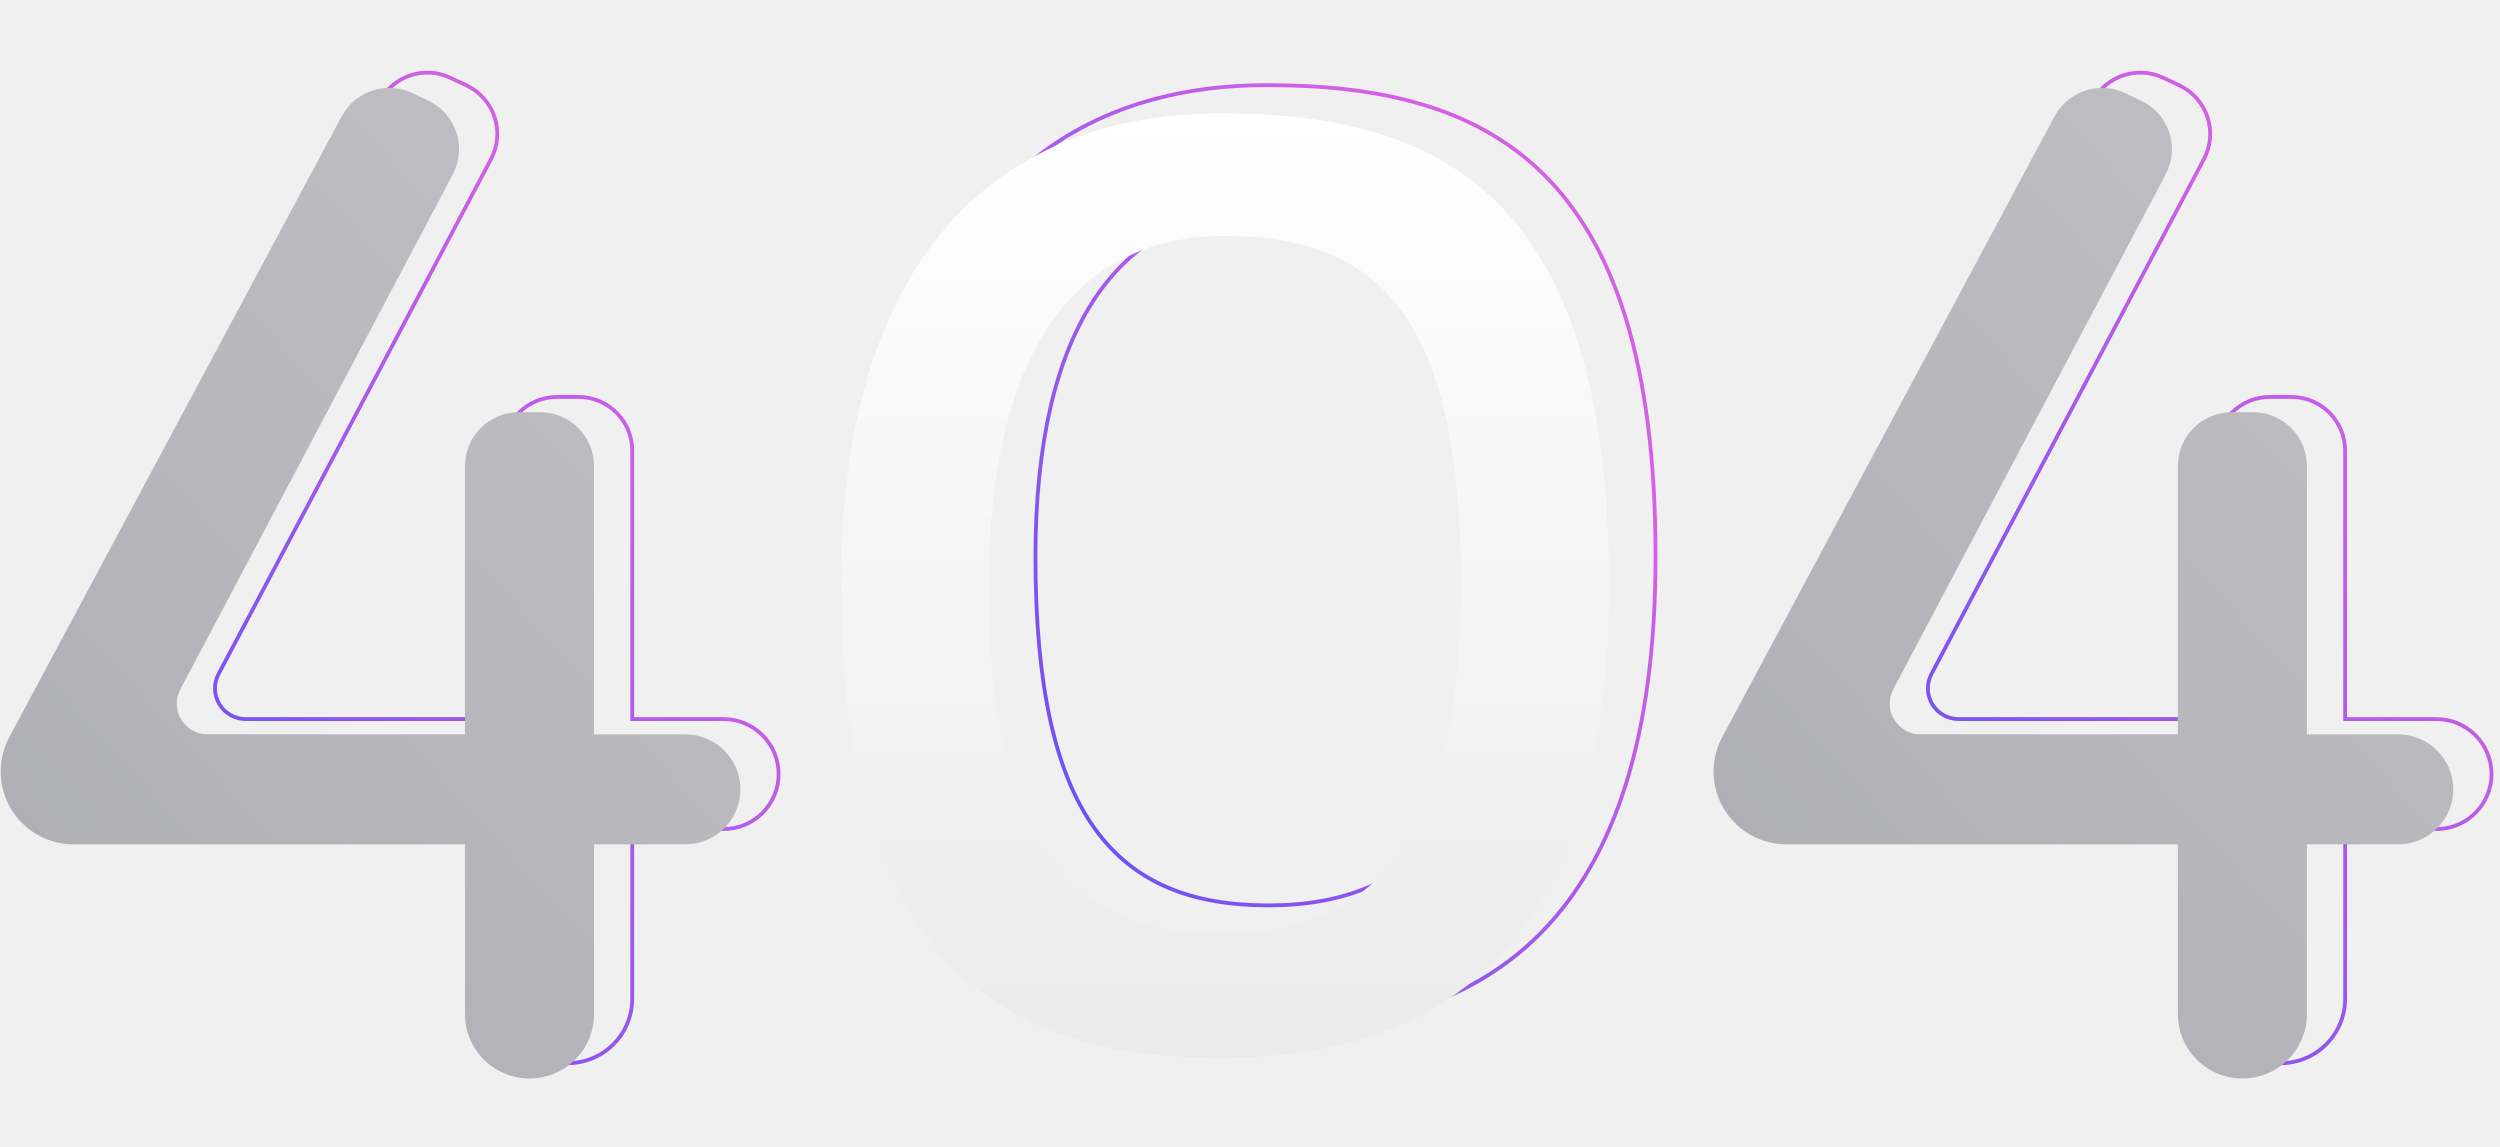
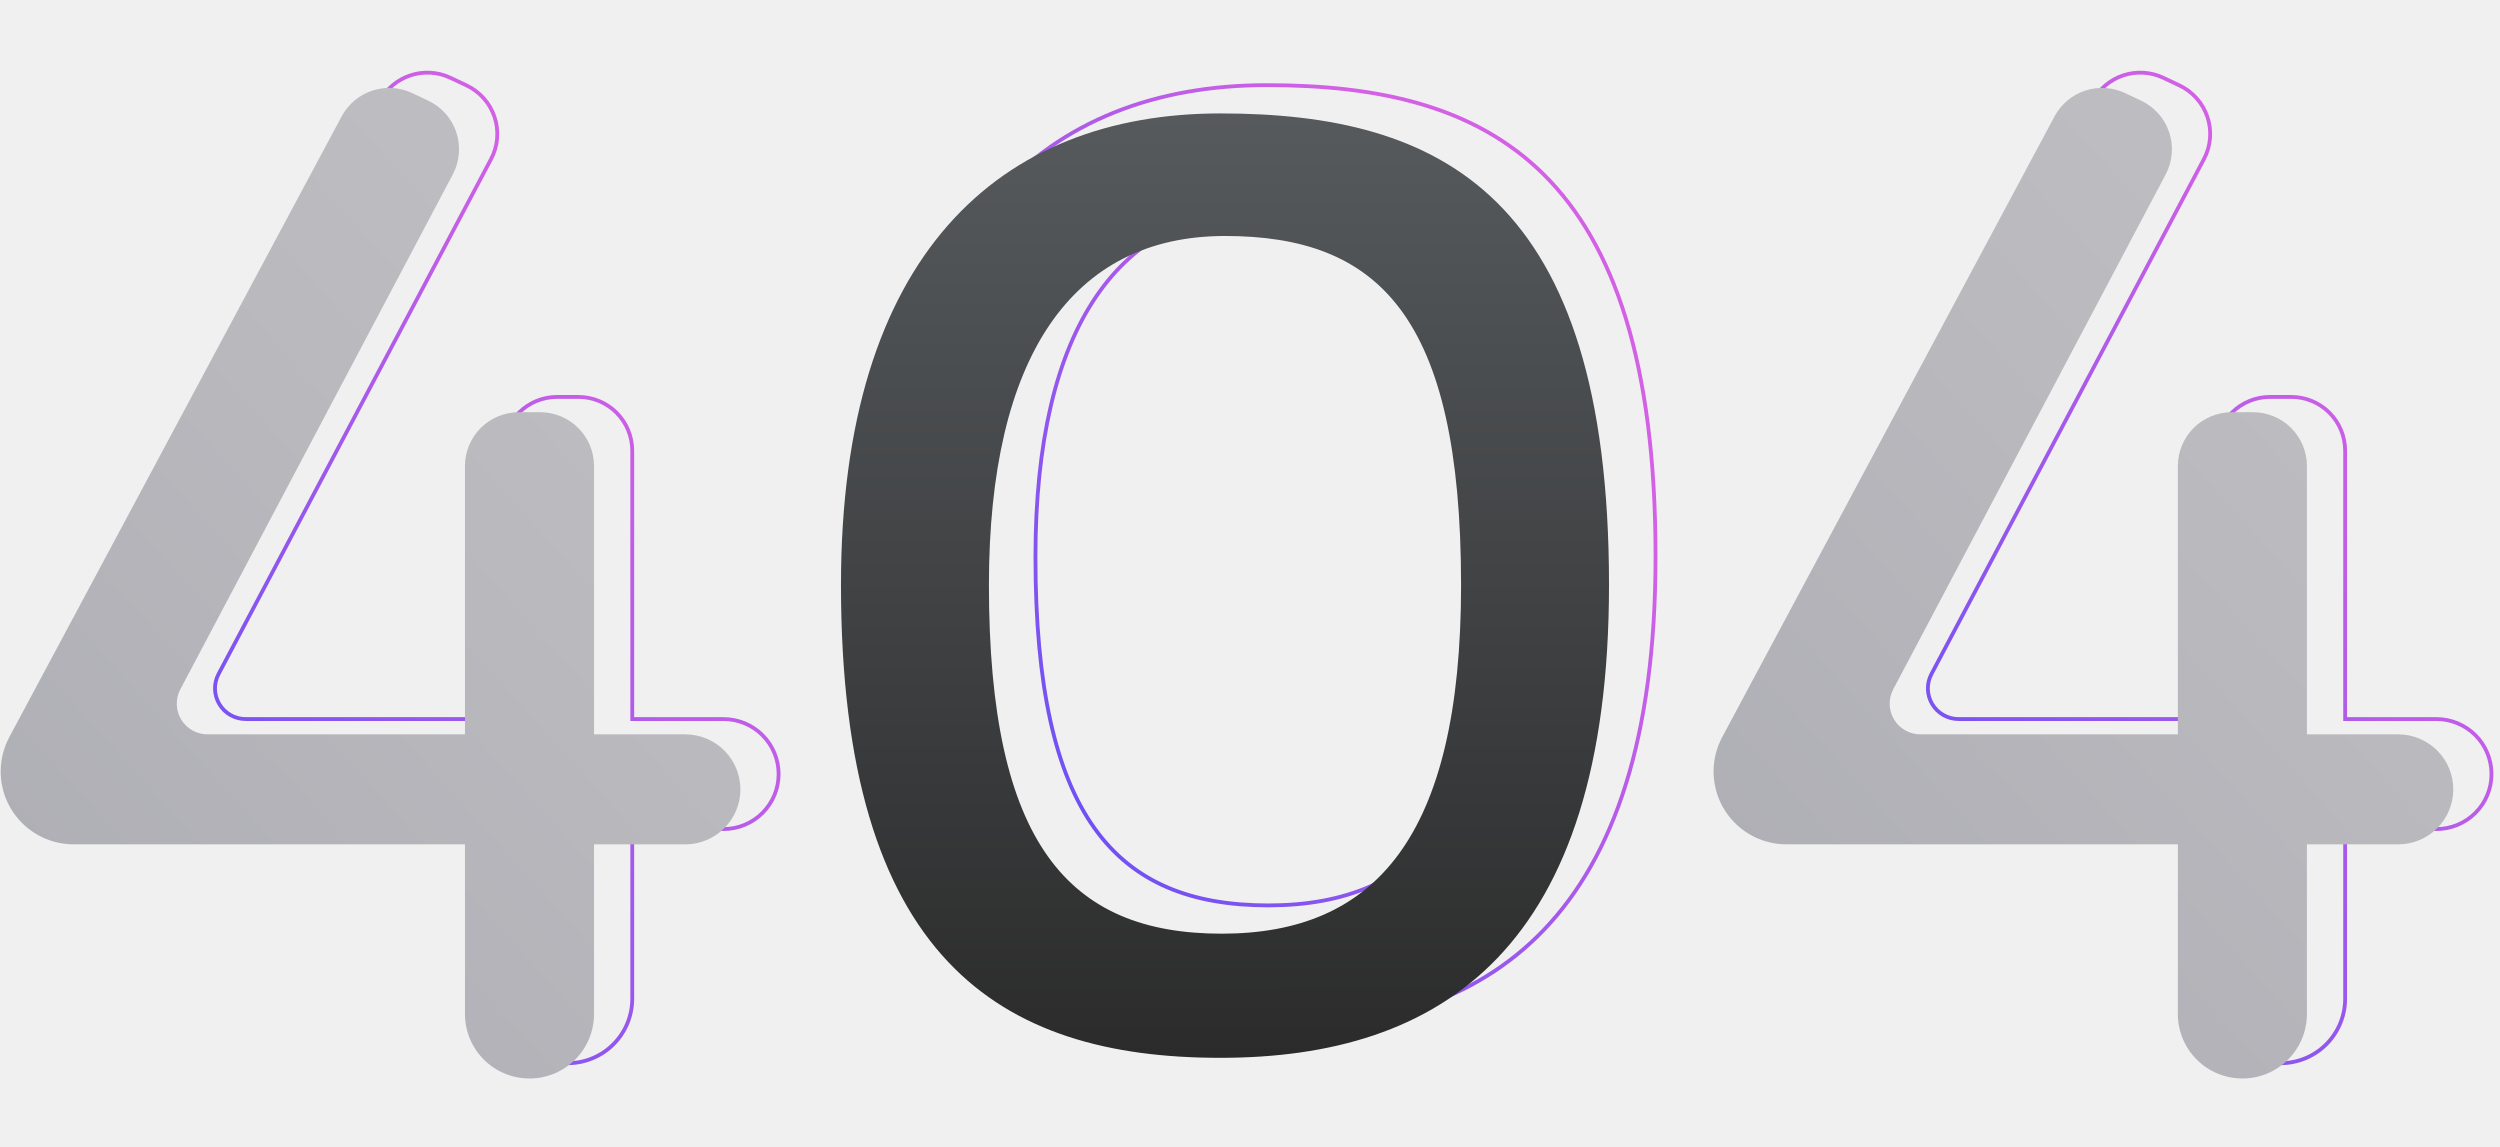
<svg xmlns="http://www.w3.org/2000/svg" width="654" height="300" viewBox="0 0 654 300" fill="none">
-   <g clip-path="url(#clip0_2633_37119)">
-     <path d="M189.276 188.107H165.397V117.898C165.397 114.169 163.913 110.592 161.273 107.955C158.632 105.318 155.05 103.837 151.315 103.837H145.719C143.87 103.837 142.039 104.201 140.33 104.907C138.622 105.614 137.069 106.65 135.761 107.955C134.454 109.261 133.416 110.811 132.709 112.517C132.001 114.223 131.637 116.051 131.637 117.898V188.107H64.281C62.896 188.107 61.534 187.75 60.327 187.069C59.121 186.389 58.111 185.408 57.396 184.223C56.68 183.039 56.284 181.689 56.245 180.306C56.206 178.923 56.526 177.554 57.173 176.33L128.461 41.613C129.35 39.934 129.889 38.092 130.045 36.199C130.201 34.305 129.971 32.4 129.37 30.598C128.768 28.796 127.807 27.134 126.544 25.713C125.282 24.293 123.744 23.142 122.023 22.331L117.815 20.346C114.547 18.806 110.811 18.578 107.38 19.711C103.949 20.844 101.086 23.25 99.382 26.432L12.437 188.828C10.956 191.593 10.182 194.681 10.182 197.816C10.182 202.873 12.194 207.723 15.775 211.298C19.356 214.874 24.213 216.882 29.277 216.882H131.637V261.279C131.637 265.748 133.415 270.035 136.581 273.196C139.746 276.357 144.04 278.133 148.517 278.133V278.133C152.994 278.133 157.287 276.357 160.453 273.196C163.619 270.035 165.397 265.748 165.397 261.279V216.882H189.276C191.169 216.882 193.043 216.51 194.791 215.787C196.539 215.064 198.128 214.004 199.466 212.668C200.804 211.332 201.865 209.746 202.589 208.001C203.314 206.255 203.686 204.384 203.686 202.495V202.495C203.686 198.679 202.168 195.02 199.466 192.321C196.763 189.623 193.098 188.107 189.276 188.107V188.107Z" stroke-miterlimit="10" stroke="url(#paint0_linear_2633_37119)" />
-     <path d="M179.276 192.107H155.397V121.898C155.397 118.169 153.913 114.592 151.272 111.955C148.631 109.318 145.05 107.837 141.315 107.837H135.719C133.87 107.837 132.039 108.201 130.33 108.907C128.622 109.614 127.069 110.65 125.761 111.955C124.454 113.261 123.416 114.811 122.709 116.517C122.001 118.223 121.637 120.051 121.637 121.898V192.107H54.281C52.896 192.107 51.533 191.75 50.327 191.069C49.121 190.389 48.111 189.408 47.396 188.223C46.68 187.039 46.284 185.689 46.245 184.306C46.206 182.923 46.526 181.554 47.173 180.33L118.461 45.613C119.35 43.934 119.889 42.092 120.045 40.199C120.201 38.306 119.971 36.4 119.37 34.598C118.768 32.796 117.807 31.134 116.544 29.713C115.281 28.293 113.744 27.142 112.023 26.331L107.815 24.346C104.547 22.806 100.811 22.578 97.38 23.711C93.949 24.844 91.086 27.25 89.382 30.432L2.437 192.828C0.956 195.593 0.182 198.681 0.182 201.816V201.816C0.182 206.873 2.194 211.723 5.775 215.298C9.356 218.874 14.213 220.882 19.277 220.882H121.637V265.278C121.637 269.748 123.415 274.035 126.581 277.196C129.746 280.357 134.04 282.133 138.517 282.133V282.133C142.994 282.133 147.287 280.357 150.453 277.196C153.619 274.035 155.397 269.748 155.397 265.278V220.882H179.276C183.098 220.882 186.763 219.367 189.466 216.668C192.168 213.97 193.686 210.311 193.686 206.495V206.495C193.686 202.679 192.168 199.019 189.466 196.321C186.763 193.623 183.098 192.107 179.276 192.107Z" fill="url(#paint1_linear_2633_37119)" />
-     <path d="M331.398 22.273C273.643 22.273 232.175 59.27 232.175 145.595C232.175 243.431 273.643 269.329 331.398 269.329C389.153 269.329 433.091 240.965 433.091 145.595C433.091 43.649 389.153 22.273 331.398 22.273ZM331.778 236.854C291.775 236.854 270.876 213.422 270.876 145.659C270.876 85.867 292.631 54.337 332.633 54.337C372.636 54.337 394.39 75.048 394.39 145.659C394.39 211.714 371.78 236.854 331.778 236.854V236.854Z" stroke-miterlimit="10" stroke="url(#paint2_linear_2633_37119)" />
-     <path d="M319.223 29.671C261.468 29.671 220 66.668 220 152.994C220 250.83 261.468 276.727 319.223 276.727C376.978 276.727 420.916 248.363 420.916 152.994C420.916 51.047 376.978 29.671 319.223 29.671ZM319.602 244.252C279.6 244.252 258.701 220.82 258.701 153.057C258.701 93.266 280.455 61.735 320.458 61.735C360.46 61.735 382.215 82.447 382.215 153.057C382.215 219.112 359.605 244.252 319.602 244.252Z" fill="url(#paint3_linear_2633_37119)" />
-     <path d="M637.367 188.107H613.488V117.898C613.488 114.169 612.004 110.592 609.363 107.955C606.722 105.318 603.14 103.837 599.405 103.837H593.81C591.961 103.837 590.13 104.201 588.421 104.907C586.712 105.614 585.16 106.65 583.852 107.955C582.545 109.261 581.507 110.811 580.8 112.517C580.092 114.223 579.728 116.051 579.728 117.898V188.107H512.372C510.987 188.107 509.624 187.75 508.418 187.069C507.211 186.389 506.202 185.408 505.486 184.223C504.771 183.039 504.375 181.689 504.336 180.306C504.297 178.923 504.617 177.554 505.264 176.33L576.552 41.613C577.441 39.934 577.98 38.092 578.136 36.199C578.292 34.305 578.062 32.4 577.46 30.598C576.859 28.796 575.898 27.134 574.635 25.713C573.372 24.293 571.834 23.142 570.114 22.331L565.906 20.346C562.638 18.806 558.902 18.578 555.471 19.711C552.04 20.844 549.177 23.25 547.473 26.432L460.528 188.828C459.047 191.593 458.272 194.681 458.272 197.816C458.272 202.873 460.284 207.723 463.865 211.298C467.447 214.874 472.304 216.882 477.368 216.882H579.728V261.279C579.728 265.748 581.506 270.035 584.672 273.196C587.837 276.357 592.131 278.133 596.608 278.133V278.133C601.085 278.133 605.378 276.357 608.544 273.196C611.709 270.035 613.488 265.748 613.488 261.279V216.882H637.367C639.26 216.882 641.133 216.51 642.882 215.787C644.63 215.064 646.219 214.004 647.557 212.668C648.895 211.332 649.956 209.746 650.68 208.001C651.404 206.255 651.777 204.384 651.777 202.495V202.495C651.777 198.679 650.259 195.02 647.557 192.321C644.854 189.623 641.189 188.107 637.367 188.107V188.107Z" stroke-miterlimit="10" stroke="url(#paint4_linear_2633_37119)" />
-     <path d="M627.367 192.107H603.488V121.898C603.488 118.169 602.004 114.592 599.363 111.955C596.722 109.318 593.14 107.837 589.405 107.837H583.81C581.961 107.837 580.129 108.201 578.421 108.907C576.712 109.614 575.16 110.65 573.852 111.955C572.545 113.261 571.507 114.811 570.799 116.517C570.092 118.223 569.728 120.051 569.728 121.898V192.107H502.372C500.986 192.107 499.624 191.75 498.418 191.069C497.211 190.389 496.202 189.408 495.486 188.223C494.771 187.039 494.375 185.689 494.336 184.306C494.297 182.923 494.617 181.554 495.264 180.33L566.552 45.613C567.441 43.934 567.98 42.092 568.136 40.199C568.292 38.306 568.062 36.4 567.46 34.598C566.859 32.796 565.898 31.134 564.635 29.713C563.372 28.293 561.834 27.142 560.114 26.331L555.906 24.346C552.638 22.806 548.902 22.578 545.471 23.711C542.04 24.844 539.177 27.25 537.473 30.432L450.528 192.828C449.047 195.593 448.272 198.681 448.272 201.816V201.816C448.272 206.873 450.284 211.723 453.865 215.298C457.447 218.874 462.304 220.882 467.368 220.882H569.728V265.278C569.728 269.748 571.506 274.035 574.672 277.196C577.837 280.357 582.131 282.133 586.608 282.133V282.133C591.085 282.133 595.378 280.357 598.544 277.196C601.709 274.035 603.488 269.748 603.488 265.278V220.882H627.367C631.189 220.882 634.854 219.367 637.557 216.668C640.259 213.97 641.777 210.311 641.777 206.495V206.495C641.777 202.679 640.259 199.019 637.557 196.321C634.854 193.623 631.189 192.107 627.367 192.107Z" fill="url(#paint5_linear_2633_37119)" />
+   <g clip-path="url(#clip0_2633_37068)">
+     <path d="M189.276 188.107H165.397V117.898C165.397 114.169 163.913 110.592 161.273 107.955C158.632 105.318 155.05 103.837 151.315 103.837H145.719C143.87 103.837 142.039 104.201 140.33 104.907C138.622 105.614 137.069 106.65 135.761 107.955C134.454 109.261 133.416 110.811 132.709 112.517C132.001 114.223 131.637 116.051 131.637 117.898V188.107H64.281C62.896 188.107 61.534 187.75 60.327 187.069C59.121 186.389 58.111 185.408 57.396 184.223C56.68 183.039 56.284 181.689 56.245 180.306C56.206 178.923 56.526 177.554 57.173 176.33L128.461 41.613C129.35 39.934 129.889 38.092 130.045 36.199C130.201 34.305 129.971 32.4 129.37 30.598C128.768 28.796 127.807 27.134 126.544 25.713C125.282 24.293 123.744 23.142 122.023 22.331L117.815 20.346C114.547 18.806 110.811 18.578 107.38 19.711C103.949 20.844 101.086 23.25 99.382 26.432L12.437 188.828C10.956 191.593 10.182 194.681 10.182 197.816C10.182 202.873 12.194 207.723 15.775 211.298C19.356 214.874 24.213 216.882 29.277 216.882H131.637V261.279C131.637 265.748 133.415 270.035 136.581 273.196C139.746 276.357 144.04 278.133 148.517 278.133V278.133C152.994 278.133 157.287 276.357 160.453 273.196C163.619 270.035 165.397 265.748 165.397 261.279V216.882H189.276C191.169 216.882 193.043 216.51 194.791 215.787C196.539 215.064 198.128 214.004 199.466 212.668C200.804 211.332 201.865 209.746 202.589 208.001C203.314 206.255 203.686 204.384 203.686 202.495V202.495C203.686 198.679 202.168 195.02 199.466 192.321C196.763 189.623 193.098 188.107 189.276 188.107V188.107Z" stroke-miterlimit="10" stroke="url(#paint0_linear_2633_37068)" />
+     <path d="M179.276 192.107H155.397V121.898C155.397 118.169 153.913 114.592 151.272 111.955C148.631 109.318 145.05 107.837 141.315 107.837H135.719C133.87 107.837 132.039 108.201 130.33 108.907C128.622 109.614 127.069 110.65 125.761 111.955C124.454 113.261 123.416 114.811 122.709 116.517C122.001 118.223 121.637 120.051 121.637 121.898V192.107H54.281C52.896 192.107 51.533 191.75 50.327 191.069C49.121 190.389 48.111 189.408 47.396 188.223C46.68 187.039 46.284 185.689 46.245 184.306C46.206 182.923 46.526 181.554 47.173 180.33L118.461 45.613C119.35 43.934 119.889 42.092 120.045 40.199C120.201 38.306 119.971 36.4 119.37 34.598C118.768 32.796 117.807 31.134 116.544 29.713C115.281 28.293 113.744 27.142 112.023 26.331L107.815 24.346C104.547 22.806 100.811 22.578 97.38 23.711C93.949 24.844 91.086 27.25 89.382 30.432L2.437 192.828C0.956 195.593 0.182 198.681 0.182 201.816V201.816C0.182 206.873 2.194 211.723 5.775 215.298C9.356 218.874 14.213 220.882 19.277 220.882H121.637V265.278C121.637 269.748 123.415 274.035 126.581 277.196C129.746 280.357 134.04 282.133 138.517 282.133V282.133C142.994 282.133 147.287 280.357 150.453 277.196C153.619 274.035 155.397 269.748 155.397 265.278V220.882H179.276C183.098 220.882 186.763 219.367 189.466 216.668C192.168 213.97 193.686 210.311 193.686 206.495V206.495C193.686 202.679 192.168 199.019 189.466 196.321C186.763 193.623 183.098 192.107 179.276 192.107Z" fill="url(#paint1_linear_2633_37068)" />
+     <path d="M331.398 22.273C273.643 22.273 232.175 59.269 232.175 145.595C232.175 243.431 273.643 269.329 331.398 269.329C389.153 269.329 433.091 240.964 433.091 145.595C433.091 43.649 389.153 22.273 331.398 22.273ZM331.778 236.854C291.775 236.854 270.876 213.422 270.876 145.658C270.876 85.867 292.631 54.337 332.633 54.337C372.636 54.337 394.39 75.048 394.39 145.658C394.39 211.713 371.78 236.854 331.778 236.854V236.854Z" stroke-miterlimit="10" stroke="url(#paint2_linear_2633_37068)" />
+     <path d="M319.223 29.671C261.468 29.671 220 66.668 220 152.994C220 250.829 261.468 276.727 319.223 276.727C376.978 276.727 420.916 248.363 420.916 152.994C420.916 51.047 376.978 29.671 319.223 29.671ZM319.602 244.252C279.6 244.252 258.701 220.82 258.701 153.057C258.701 93.266 280.455 61.735 320.458 61.735C360.46 61.735 382.215 82.446 382.215 153.057C382.215 219.112 359.605 244.252 319.602 244.252Z" fill="url(#paint3_linear_2633_37068)" />
+     <path d="M637.367 188.107H613.488V117.898C613.488 114.169 612.004 110.592 609.363 107.955C606.722 105.318 603.14 103.837 599.405 103.837H593.81C591.961 103.837 590.13 104.201 588.421 104.907C586.712 105.614 585.16 106.65 583.852 107.955C582.545 109.261 581.507 110.811 580.8 112.517C580.092 114.223 579.728 116.051 579.728 117.898V188.107H512.372C510.987 188.107 509.624 187.75 508.418 187.069C507.211 186.389 506.202 185.408 505.486 184.223C504.771 183.039 504.375 181.689 504.336 180.306C504.297 178.923 504.617 177.554 505.264 176.33L576.552 41.613C577.441 39.934 577.98 38.092 578.136 36.199C578.292 34.305 578.062 32.4 577.46 30.598C576.859 28.796 575.898 27.134 574.635 25.713C573.372 24.293 571.834 23.142 570.114 22.331L565.906 20.346C562.638 18.806 558.902 18.578 555.471 19.711C552.04 20.844 549.177 23.25 547.473 26.432L460.528 188.828C459.047 191.593 458.272 194.681 458.272 197.816C458.272 202.873 460.284 207.723 463.865 211.298C467.447 214.874 472.304 216.882 477.368 216.882H579.728V261.279C579.728 265.748 581.506 270.035 584.672 273.196C587.837 276.357 592.131 278.133 596.608 278.133V278.133C601.085 278.133 605.378 276.357 608.544 273.196C611.709 270.035 613.488 265.748 613.488 261.279V216.882H637.367C639.26 216.882 641.133 216.51 642.882 215.787C644.63 215.064 646.219 214.004 647.557 212.668C648.895 211.332 649.956 209.746 650.68 208.001C651.404 206.255 651.777 204.384 651.777 202.495V202.495C651.777 198.679 650.259 195.02 647.557 192.321C644.854 189.623 641.189 188.107 637.367 188.107V188.107Z" stroke-miterlimit="10" stroke="url(#paint4_linear_2633_37068)" />
+     <path d="M627.367 192.107H603.488V121.898C603.488 118.169 602.004 114.592 599.363 111.955C596.722 109.318 593.14 107.837 589.405 107.837H583.81C581.961 107.837 580.129 108.201 578.421 108.907C576.712 109.614 575.16 110.65 573.852 111.955C572.545 113.261 571.507 114.811 570.799 116.517C570.092 118.223 569.728 120.051 569.728 121.898V192.107H502.372C500.986 192.107 499.624 191.75 498.418 191.069C497.211 190.389 496.202 189.408 495.486 188.223C494.771 187.039 494.375 185.689 494.336 184.306C494.297 182.923 494.617 181.554 495.264 180.33L566.552 45.613C567.441 43.934 567.98 42.092 568.136 40.199C568.292 38.306 568.062 36.4 567.46 34.598C566.859 32.796 565.898 31.134 564.635 29.713C563.372 28.293 561.834 27.142 560.114 26.331L555.906 24.346C552.638 22.806 548.902 22.578 545.471 23.711C542.04 24.844 539.177 27.25 537.473 30.432L450.528 192.828C449.047 195.593 448.272 198.681 448.272 201.816V201.816C448.272 206.873 450.284 211.723 453.865 215.298C457.447 218.874 462.304 220.882 467.368 220.882H569.728V265.278C569.728 269.748 571.506 274.035 574.672 277.196C577.837 280.357 582.131 282.133 586.608 282.133V282.133C591.085 282.133 595.378 280.357 598.544 277.196C601.709 274.035 603.488 269.748 603.488 265.278V220.882H627.367C631.189 220.882 634.854 219.367 637.557 216.668C640.259 213.97 641.777 210.311 641.777 206.495V206.495C641.777 202.679 640.259 199.019 637.557 196.321C634.854 193.623 631.189 192.107 627.367 192.107Z" fill="url(#paint5_linear_2633_37068)" />
  </g>
  <defs>
-     <linearGradient id="paint0_linear_2633_37119" x1="128.643" y1="27.642" x2="-84.919" y2="164.039" gradientUnits="userSpaceOnUse">
+     <linearGradient id="paint0_linear_2633_37068" x1="128.643" y1="27.642" x2="-84.919" y2="164.039" gradientUnits="userSpaceOnUse">
      <stop stop-color="#D360E5" />
      <stop offset="1" stop-color="#3849FB" />
    </linearGradient>
-     <linearGradient id="paint1_linear_2633_37119" x1="96.934" y1="23" x2="-63.155" y2="168.228" gradientUnits="userSpaceOnUse">
+     <linearGradient id="paint1_linear_2633_37068" x1="96.934" y1="23" x2="-63.155" y2="168.228" gradientUnits="userSpaceOnUse">
      <stop stop-color="#BDBDC1" />
      <stop offset="1" stop-color="#AEAEB5" />
    </linearGradient>
-     <linearGradient id="paint2_linear_2633_37119" x1="355.173" y1="30.512" x2="144.773" y2="176.856" gradientUnits="userSpaceOnUse">
+     <linearGradient id="paint2_linear_2633_37068" x1="355.173" y1="30.512" x2="144.773" y2="176.856" gradientUnits="userSpaceOnUse">
      <stop stop-color="#D360E5" />
      <stop offset="1" stop-color="#3849FB" />
    </linearGradient>
-     <linearGradient id="paint3_linear_2633_37119" x1="220" y1="29.671" x2="220" y2="276.727" gradientUnits="userSpaceOnUse">
-       <stop stop-color="white" />
-       <stop offset="1" stop-color="#EBEBEB" />
+     <linearGradient id="paint3_linear_2633_37068" x1="320.458" y1="29.671" x2="320.517" y2="276.727" gradientUnits="userSpaceOnUse">
+       <stop stop-color="#565A5D" />
+       <stop offset="1" stop-color="#2B2B2B" />
    </linearGradient>
-     <linearGradient id="paint4_linear_2633_37119" x1="576.733" y1="27.642" x2="363.172" y2="164.039" gradientUnits="userSpaceOnUse">
+     <linearGradient id="paint4_linear_2633_37068" x1="576.733" y1="27.642" x2="363.172" y2="164.039" gradientUnits="userSpaceOnUse">
      <stop stop-color="#D360E5" />
      <stop offset="1" stop-color="#3849FB" />
    </linearGradient>
-     <linearGradient id="paint5_linear_2633_37119" x1="545.025" y1="23" x2="384.936" y2="168.228" gradientUnits="userSpaceOnUse">
+     <linearGradient id="paint5_linear_2633_37068" x1="545.025" y1="23" x2="384.936" y2="168.228" gradientUnits="userSpaceOnUse">
      <stop stop-color="#BDBDC1" />
      <stop offset="1" stop-color="#AEAEB5" />
    </linearGradient>
-     <clipPath id="clip0_2633_37119">
+     <clipPath id="clip0_2633_37068">
      <rect width="653.091" height="267" fill="white" transform="translate(0 16)" />
    </clipPath>
  </defs>
</svg>
